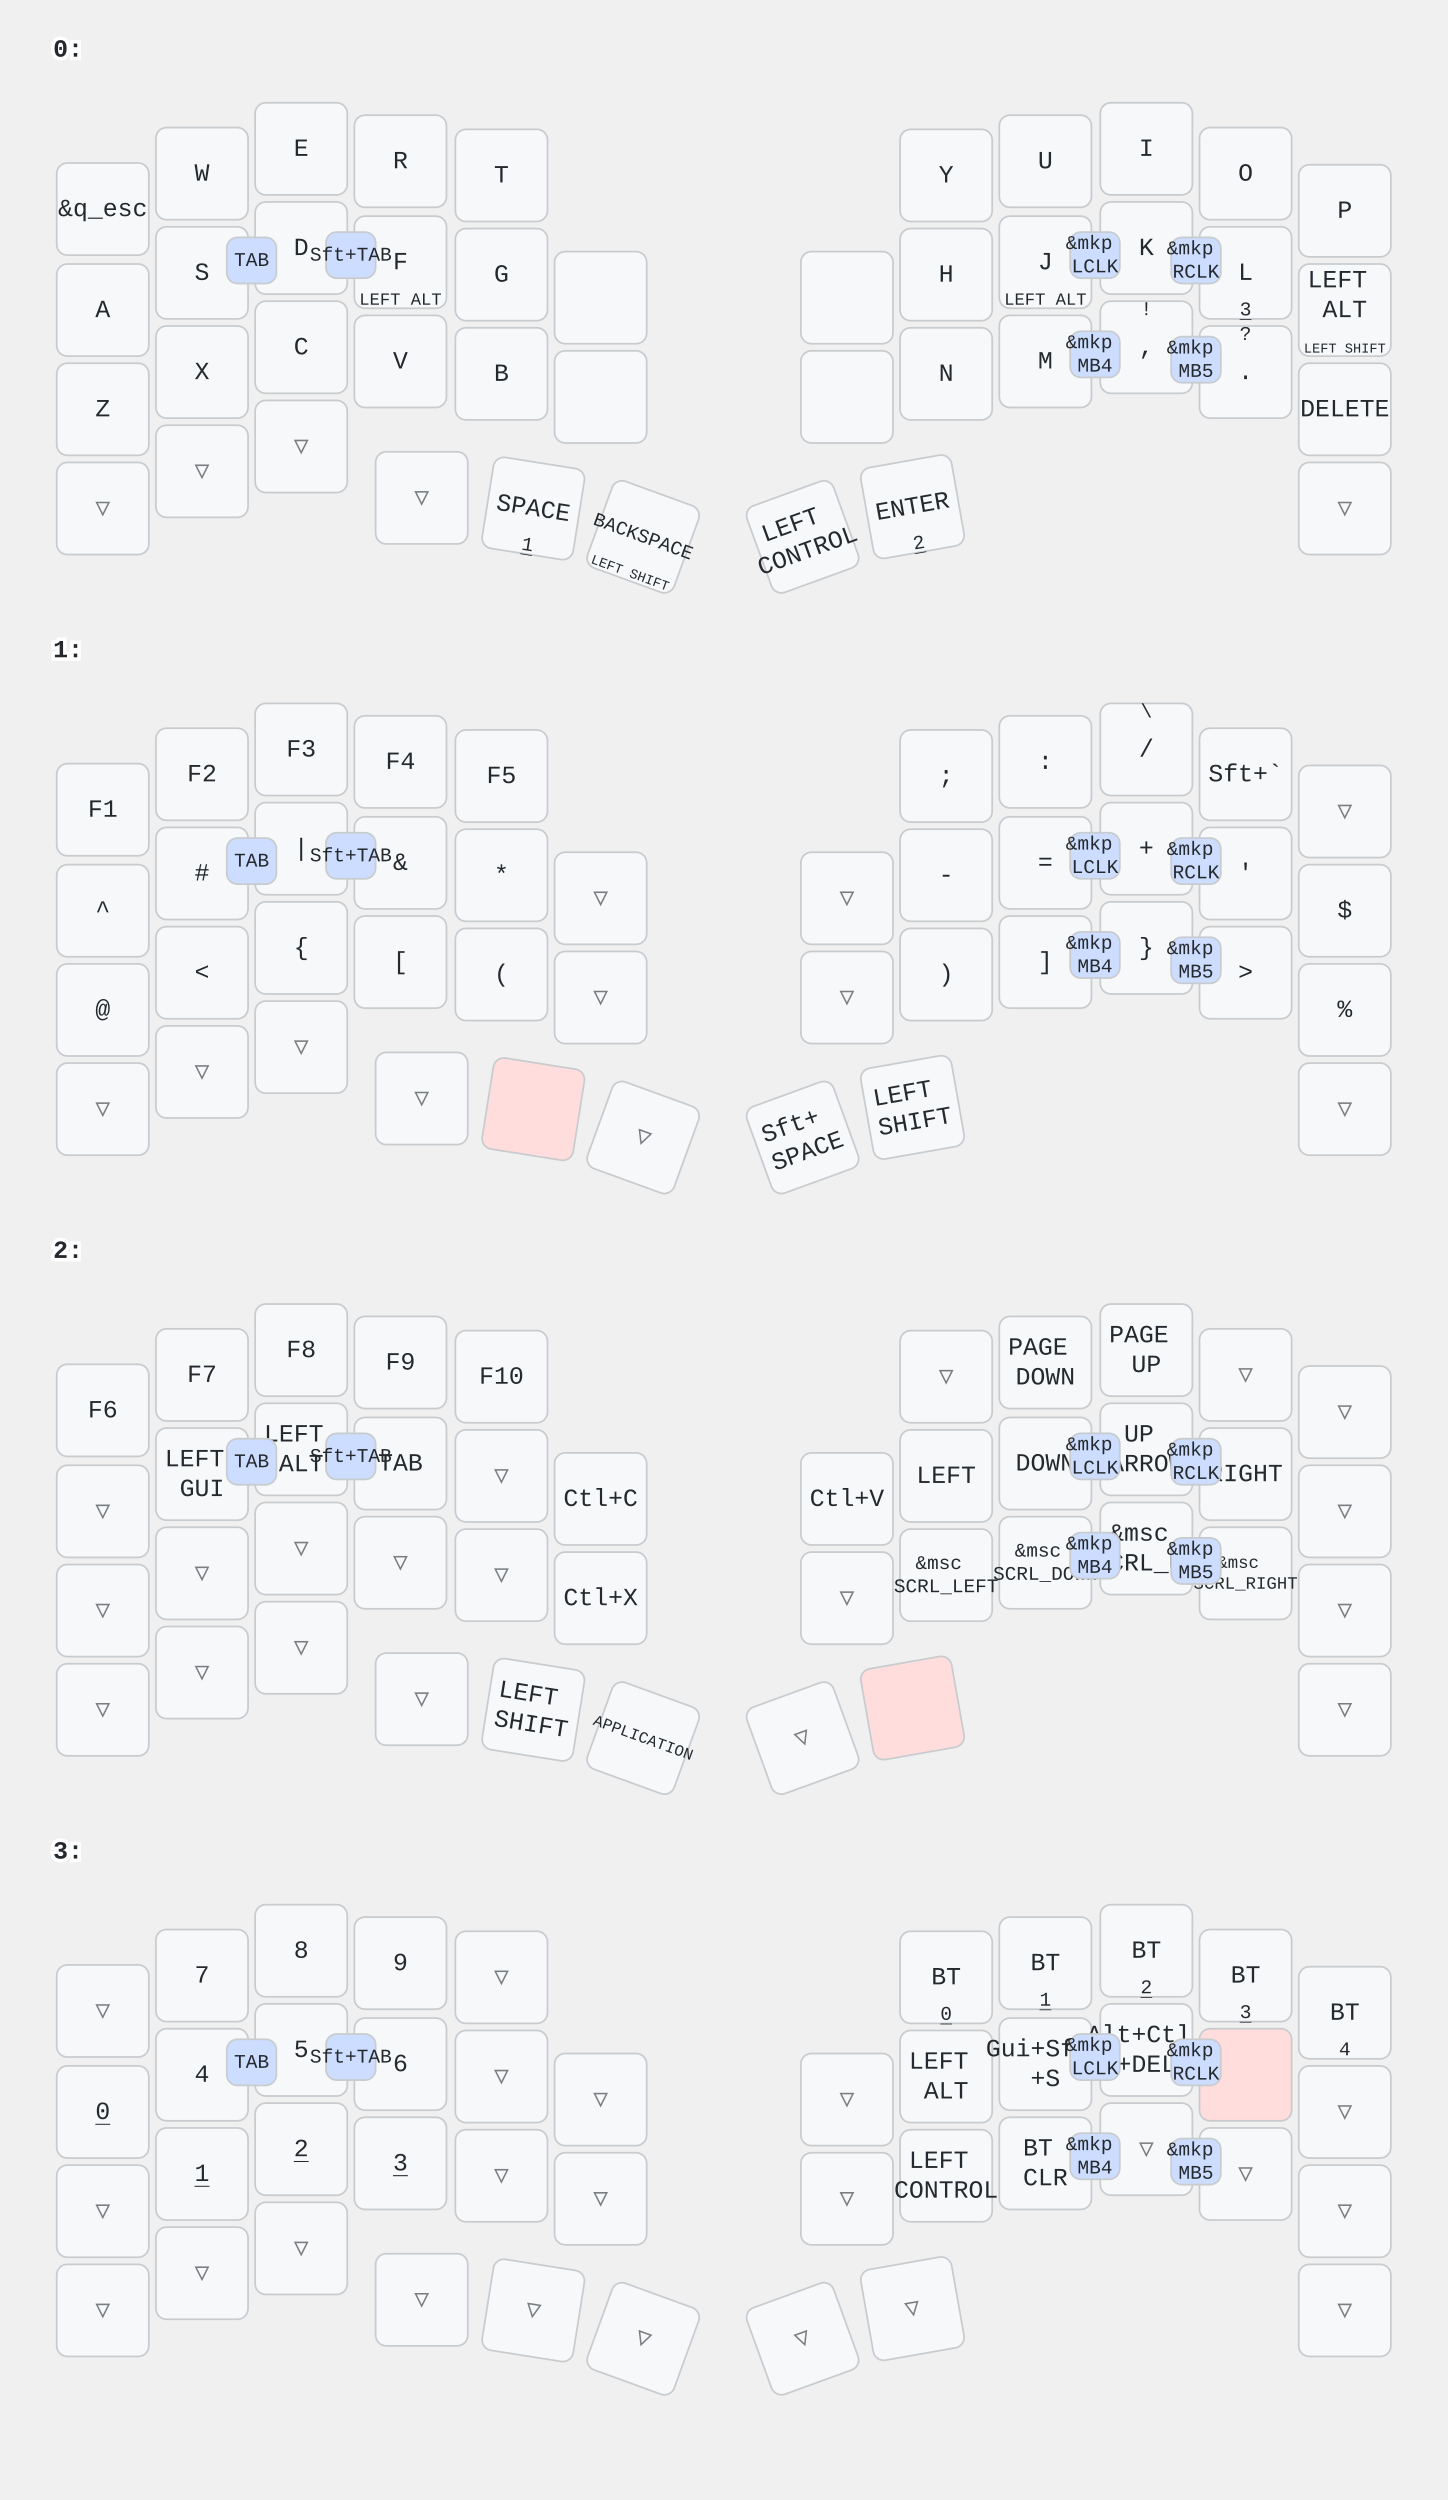
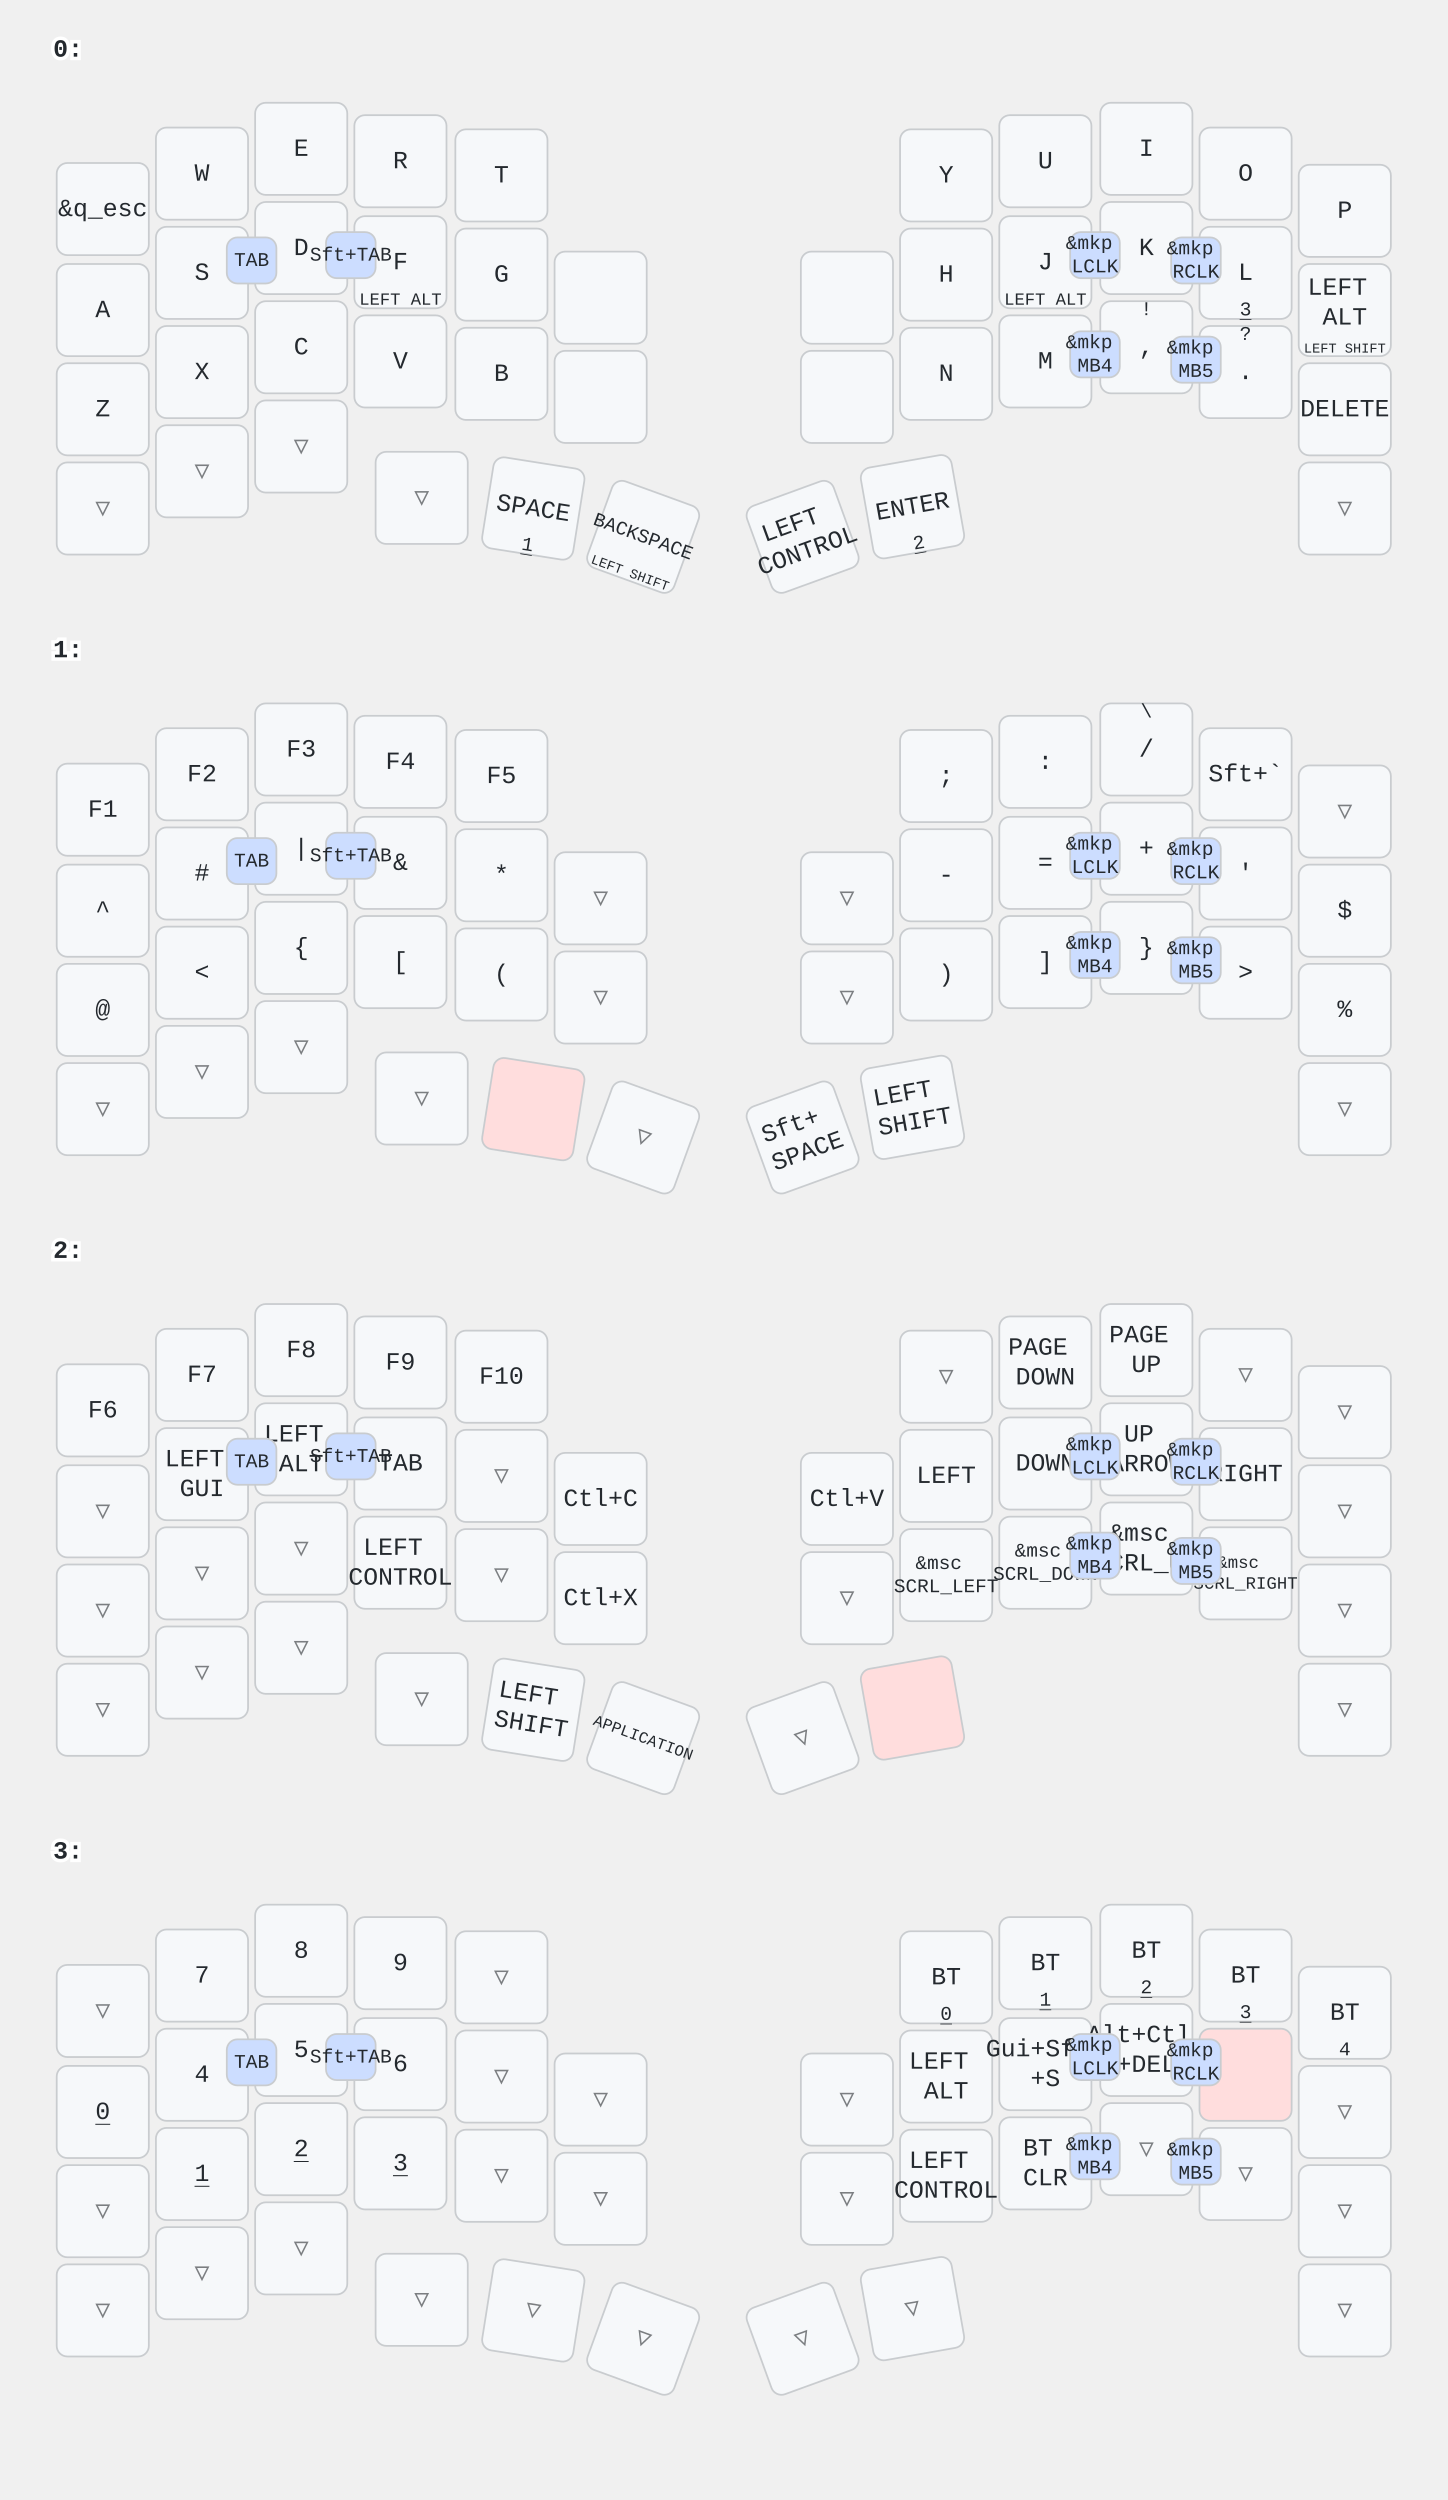
<svg xmlns="http://www.w3.org/2000/svg" width="817" height="1411" viewBox="0 0 817 1411" class="keymap">
  <style>/* inherit to force styles through use tags */
svg path {
    fill: inherit;
}

/* font and background color specifications */
svg.keymap {
    font-family: SFMono-Regular,Consolas,Liberation Mono,Menlo,monospace;
    font-size: 14px;
    font-kerning: normal;
    text-rendering: optimizeLegibility;
    fill: #24292e;
}

/* default key styling */
rect.key {
    fill: #f6f8fa;
}

rect.key, rect.combo {
    stroke: #c9cccf;
    stroke-width: 1;
}

/* default key side styling, only used is draw_key_sides is set */
rect.side {
    filter: brightness(90%);
}

/* color accent for combo boxes */
rect.combo, rect.combo-separate {
    fill: #cdf;
}

/* color accent for held keys */
rect.held, rect.combo.held {
    fill: #fdd;
}

/* color accent for ghost (optional) keys */
rect.ghost, rect.combo.ghost {
    stroke-dasharray: 4, 4;
    stroke-width: 2;
}

text {
    text-anchor: middle;
    dominant-baseline: middle;
}

/* styling for layer labels */
text.label {
    font-weight: bold;
    text-anchor: start;
    stroke: white;
    stroke-width: 4;
    paint-order: stroke;
}

/* styling for optional footer */
text.footer {
    text-anchor: end;
    dominant-baseline: auto;
    stroke: white;
    stroke-width: 4;
    paint-order: stroke;
}

/* styling for combo tap, and key non-tap label text */
- text.combo, text.hold, text.shifted, text.left, text.right {
+ text.combo, text.hold, text.shifted, text.left, text.right, text.tl, text.tr, text.bl, text.br {
    font-size: 11px;
}

- text.hold {
+ text.hold, text.bl, text.br {
    text-anchor: middle;
    dominant-baseline: auto;
}

- text.shifted {
+ text.shifted, text.tl, text.tr {
    text-anchor: middle;
    dominant-baseline: hanging;
}

- text.left {
+ text.left, text.tl, text.bl {
    text-anchor: start;
}

- text.right {
+ text.right, text.tr, text.br {
    text-anchor: end;
}

text.layer-activator {
    text-decoration: underline;
}

/* styling for hold/shifted label text in combo box */
text.combo.hold, text.combo.shifted, text.combo.left, text.combo.right {
    font-size: 8px;
}

/* lighter symbol for transparent keys */
text.trans {
    fill: #7b7e81;
}

/* styling for combo dendrons */
path.combo {
    stroke-width: 1;
    stroke: gray;
    fill: none;
}

/* Start Tabler Icons Cleanup */
/* cannot use height/width with glyphs */
.icon-tabler &gt; path {
    fill: inherit;
    stroke: inherit;
    stroke-width: 2;
}
/* hide tabler's default box */
.icon-tabler &gt; path[stroke="none"][fill="none"] {
    visibility: hidden;
}
/* End Tabler Icons Cleanup */
</style>
  <g transform="translate(30, 0)" class="layer-0">
    <text x="0" y="28" class="label" id="x_x">0:</text>
    <g transform="translate(0, 56)">
      <g transform="translate(28, 62)" class="key keypos-0">
        <rect rx="6" ry="6" x="-26" y="-26" width="52" height="52" class="key" />
        <text x="0" y="0" class="key tap">&amp;q_esc</text>
      </g>
      <g transform="translate(84, 42)" class="key keypos-1">
        <rect rx="6" ry="6" x="-26" y="-26" width="52" height="52" class="key" />
        <text x="0" y="0" class="key tap">W</text>
      </g>
      <g transform="translate(140, 28)" class="key keypos-2">
        <rect rx="6" ry="6" x="-26" y="-26" width="52" height="52" class="key" />
        <text x="0" y="0" class="key tap">E</text>
      </g>
      <g transform="translate(196, 35)" class="key keypos-3">
        <rect rx="6" ry="6" x="-26" y="-26" width="52" height="52" class="key" />
        <text x="0" y="0" class="key tap">R</text>
      </g>
      <g transform="translate(253, 43)" class="key keypos-4">
        <rect rx="6" ry="6" x="-26" y="-26" width="52" height="52" class="key" />
        <text x="0" y="0" class="key tap">T</text>
      </g>
      <g transform="translate(504, 43)" class="key keypos-5">
        <rect rx="6" ry="6" x="-26" y="-26" width="52" height="52" class="key" />
        <text x="0" y="0" class="key tap">Y</text>
      </g>
      <g transform="translate(560, 35)" class="key keypos-6">
        <rect rx="6" ry="6" x="-26" y="-26" width="52" height="52" class="key" />
        <text x="0" y="0" class="key tap">U</text>
      </g>
      <g transform="translate(617, 28)" class="key keypos-7">
        <rect rx="6" ry="6" x="-26" y="-26" width="52" height="52" class="key" />
        <text x="0" y="0" class="key tap">I</text>
      </g>
      <g transform="translate(673, 42)" class="key keypos-8">
        <rect rx="6" ry="6" x="-26" y="-26" width="52" height="52" class="key" />
        <text x="0" y="0" class="key tap">O</text>
      </g>
      <g transform="translate(729, 63)" class="key keypos-9">
        <rect rx="6" ry="6" x="-26" y="-26" width="52" height="52" class="key" />
        <text x="0" y="0" class="key tap">P</text>
      </g>
      <g transform="translate(28, 119)" class="key keypos-10">
        <rect rx="6" ry="6" x="-26" y="-26" width="52" height="52" class="key" />
        <text x="0" y="0" class="key tap">A</text>
      </g>
      <g transform="translate(84, 98)" class="key keypos-11">
        <rect rx="6" ry="6" x="-26" y="-26" width="52" height="52" class="key" />
        <text x="0" y="0" class="key tap">S</text>
      </g>
      <g transform="translate(140, 84)" class="key keypos-12">
        <rect rx="6" ry="6" x="-26" y="-26" width="52" height="52" class="key" />
        <text x="0" y="0" class="key tap">D</text>
      </g>
      <g transform="translate(196, 92)" class="key keypos-13">
        <rect rx="6" ry="6" x="-26" y="-26" width="52" height="52" class="key" />
        <text x="0" y="0" class="key tap">F</text>
        <text x="0" y="24" class="key hold">
          <tspan style="font-size: 88%">LEFT ALT</tspan>
        </text>
      </g>
      <g transform="translate(253, 99)" class="key keypos-14">
        <rect rx="6" ry="6" x="-26" y="-26" width="52" height="52" class="key" />
        <text x="0" y="0" class="key tap">G</text>
      </g>
      <g transform="translate(309, 112)" class="key keypos-15">
        <rect rx="6" ry="6" x="-26" y="-26" width="52" height="52" class="key" />
      </g>
      <g transform="translate(448, 112)" class="key keypos-16">
        <rect rx="6" ry="6" x="-26" y="-26" width="52" height="52" class="key" />
      </g>
      <g transform="translate(504, 99)" class="key keypos-17">
        <rect rx="6" ry="6" x="-26" y="-26" width="52" height="52" class="key" />
        <text x="0" y="0" class="key tap">H</text>
      </g>
      <g transform="translate(560, 92)" class="key keypos-18">
        <rect rx="6" ry="6" x="-26" y="-26" width="52" height="52" class="key" />
        <text x="0" y="0" class="key tap">J</text>
        <text x="0" y="24" class="key hold">
          <tspan style="font-size: 88%">LEFT ALT</tspan>
        </text>
      </g>
      <g transform="translate(617, 84)" class="key keypos-19">
        <rect rx="6" ry="6" x="-26" y="-26" width="52" height="52" class="key" />
        <text x="0" y="0" class="key tap">K</text>
      </g>
      <g transform="translate(673, 98)" class="key keypos-20">
        <rect rx="6" ry="6" x="-26" y="-26" width="52" height="52" class="key" />
        <text x="0" y="0" class="key tap">L</text>
        <a href="#x_x">
          <text x="0" y="24" class="key hold layer-activator">3</text>
        </a>
      </g>
      <g transform="translate(729, 119)" class="key keypos-21">
        <rect rx="6" ry="6" x="-26" y="-26" width="52" height="52" class="key" />
        <text x="0" y="0" class="key tap">
-           <tspan x="0" dy="-1.2em">LEFT</tspan>
+           <tspan x="0" dy="-0.9em">LEFT</tspan>
          <tspan x="0" dy="1.2em">ALT</tspan>
        </text>
        <text x="0" y="24" class="key hold">
          <tspan style="font-size: 70%">LEFT SHIFT</tspan>
        </text>
      </g>
      <g transform="translate(28, 175)" class="key keypos-22">
        <rect rx="6" ry="6" x="-26" y="-26" width="52" height="52" class="key" />
        <text x="0" y="0" class="key tap">Z</text>
      </g>
      <g transform="translate(84, 154)" class="key keypos-23">
        <rect rx="6" ry="6" x="-26" y="-26" width="52" height="52" class="key" />
        <text x="0" y="0" class="key tap">X</text>
      </g>
      <g transform="translate(140, 140)" class="key keypos-24">
        <rect rx="6" ry="6" x="-26" y="-26" width="52" height="52" class="key" />
        <text x="0" y="0" class="key tap">C</text>
      </g>
      <g transform="translate(196, 148)" class="key keypos-25">
        <rect rx="6" ry="6" x="-26" y="-26" width="52" height="52" class="key" />
        <text x="0" y="0" class="key tap">V</text>
      </g>
      <g transform="translate(253, 155)" class="key keypos-26">
        <rect rx="6" ry="6" x="-26" y="-26" width="52" height="52" class="key" />
        <text x="0" y="0" class="key tap">B</text>
      </g>
      <g transform="translate(309, 168)" class="key keypos-27">
        <rect rx="6" ry="6" x="-26" y="-26" width="52" height="52" class="key" />
      </g>
      <g transform="translate(448, 168)" class="key keypos-28">
        <rect rx="6" ry="6" x="-26" y="-26" width="52" height="52" class="key" />
      </g>
      <g transform="translate(504, 155)" class="key keypos-29">
        <rect rx="6" ry="6" x="-26" y="-26" width="52" height="52" class="key" />
        <text x="0" y="0" class="key tap">N</text>
      </g>
      <g transform="translate(560, 148)" class="key keypos-30">
        <rect rx="6" ry="6" x="-26" y="-26" width="52" height="52" class="key" />
        <text x="0" y="0" class="key tap">M</text>
      </g>
      <g transform="translate(617, 140)" class="key keypos-31">
        <rect rx="6" ry="6" x="-26" y="-26" width="52" height="52" class="key" />
        <text x="0" y="0" class="key tap">,</text>
        <text x="0" y="-24" class="key shifted">!</text>
      </g>
      <g transform="translate(673, 154)" class="key keypos-32">
        <rect rx="6" ry="6" x="-26" y="-26" width="52" height="52" class="key" />
        <text x="0" y="0" class="key tap">.</text>
        <text x="0" y="-24" class="key shifted">?</text>
      </g>
      <g transform="translate(729, 175)" class="key keypos-33">
        <rect rx="6" ry="6" x="-26" y="-26" width="52" height="52" class="key" />
        <text x="0" y="0" class="key tap">DELETE</text>
      </g>
      <g transform="translate(28, 231)" class="key trans keypos-34">
        <rect rx="6" ry="6" x="-26" y="-26" width="52" height="52" class="key trans" />
        <text x="0" y="0" class="key trans tap">▽</text>
      </g>
      <g transform="translate(84, 210)" class="key trans keypos-35">
        <rect rx="6" ry="6" x="-26" y="-26" width="52" height="52" class="key trans" />
        <text x="0" y="0" class="key trans tap">▽</text>
      </g>
      <g transform="translate(140, 196)" class="key trans keypos-36">
        <rect rx="6" ry="6" x="-26" y="-26" width="52" height="52" class="key trans" />
        <text x="0" y="0" class="key trans tap">▽</text>
      </g>
      <g transform="translate(208, 225)" class="key trans keypos-37">
        <rect rx="6" ry="6" x="-26" y="-26" width="52" height="52" class="key trans" />
        <text x="0" y="0" class="key trans tap">▽</text>
      </g>
      <g transform="translate(271, 231) rotate(9.0)" class="key keypos-38">
        <rect rx="6" ry="6" x="-26" y="-26" width="52" height="52" class="key" />
        <text x="0" y="0" class="key tap">SPACE</text>
        <a href="#x_x">
          <text x="0" y="24" class="key hold layer-activator">1</text>
        </a>
      </g>
      <g transform="translate(333, 247) rotate(20.0)" class="key keypos-39">
        <rect rx="6" ry="6" x="-26" y="-26" width="52" height="52" class="key" />
        <text x="0" y="0" class="key tap">
          <tspan style="font-size: 78%">BACKSPACE</tspan>
        </text>
        <text x="0" y="24" class="key hold">
          <tspan style="font-size: 70%">LEFT SHIFT</tspan>
        </text>
      </g>
      <g transform="translate(423, 247) rotate(-20.0)" class="key keypos-40">
        <rect rx="6" ry="6" x="-26" y="-26" width="52" height="52" class="key" />
        <text x="0" y="0" class="key tap">
          <tspan x="0" dy="-0.6em">LEFT</tspan>
          <tspan x="0" dy="1.2em">CONTROL</tspan>
        </text>
      </g>
      <g transform="translate(485, 230) rotate(-10.0)" class="key keypos-41">
        <rect rx="6" ry="6" x="-26" y="-26" width="52" height="52" class="key" />
        <text x="0" y="0" class="key tap">ENTER</text>
        <a href="#x_x">
          <text x="0" y="24" class="key hold layer-activator">2</text>
        </a>
      </g>
      <g transform="translate(729, 231)" class="key trans keypos-42">
        <rect rx="6" ry="6" x="-26" y="-26" width="52" height="52" class="key trans" />
        <text x="0" y="0" class="key trans tap">▽</text>
      </g>
      <g class="combo combopos-0">
        <rect rx="6" ry="6" x="98" y="78" width="28" height="26" class="combo" />
        <text x="112" y="91" class="combo tap">TAB</text>
      </g>
      <g class="combo combopos-1">
        <rect rx="6" ry="6" x="154" y="75" width="28" height="26" class="combo" />
        <text x="168" y="88" class="combo tap">Sft+TAB</text>
      </g>
      <g class="combo combopos-2">
        <rect rx="6" ry="6" x="574" y="75" width="28" height="26" class="combo" />
        <text x="588" y="88" class="combo tap">
          <tspan x="588" dy="-0.6em">&amp;mkp</tspan>
          <tspan x="588" dy="1.2em">LCLK</tspan>
        </text>
      </g>
      <g class="combo combopos-3">
        <rect rx="6" ry="6" x="631" y="78" width="28" height="26" class="combo" />
        <text x="645" y="91" class="combo tap">
          <tspan x="645" dy="-0.6em">&amp;mkp</tspan>
          <tspan x="645" dy="1.2em">RCLK</tspan>
        </text>
      </g>
      <g class="combo combopos-4">
        <rect rx="6" ry="6" x="574" y="131" width="28" height="26" class="combo" />
        <text x="588" y="144" class="combo tap">
          <tspan x="588" dy="-0.6em">&amp;mkp</tspan>
          <tspan x="588" dy="1.2em">MB4</tspan>
        </text>
      </g>
      <g class="combo combopos-5">
        <rect rx="6" ry="6" x="631" y="134" width="28" height="26" class="combo" />
        <text x="645" y="147" class="combo tap">
          <tspan x="645" dy="-0.6em">&amp;mkp</tspan>
          <tspan x="645" dy="1.2em">MB5</tspan>
        </text>
      </g>
    </g>
  </g>
  <g transform="translate(30, 339)" class="layer-1">
    <text x="0" y="28" class="label" id="x_x">1:</text>
    <g transform="translate(0, 56)">
      <g transform="translate(28, 62)" class="key keypos-0">
        <rect rx="6" ry="6" x="-26" y="-26" width="52" height="52" class="key" />
        <text x="0" y="0" class="key tap">F1</text>
      </g>
      <g transform="translate(84, 42)" class="key keypos-1">
        <rect rx="6" ry="6" x="-26" y="-26" width="52" height="52" class="key" />
        <text x="0" y="0" class="key tap">F2</text>
      </g>
      <g transform="translate(140, 28)" class="key keypos-2">
        <rect rx="6" ry="6" x="-26" y="-26" width="52" height="52" class="key" />
        <text x="0" y="0" class="key tap">F3</text>
      </g>
      <g transform="translate(196, 35)" class="key keypos-3">
        <rect rx="6" ry="6" x="-26" y="-26" width="52" height="52" class="key" />
        <text x="0" y="0" class="key tap">F4</text>
      </g>
      <g transform="translate(253, 43)" class="key keypos-4">
        <rect rx="6" ry="6" x="-26" y="-26" width="52" height="52" class="key" />
        <text x="0" y="0" class="key tap">F5</text>
      </g>
      <g transform="translate(504, 43)" class="key keypos-5">
        <rect rx="6" ry="6" x="-26" y="-26" width="52" height="52" class="key" />
        <text x="0" y="0" class="key tap">;</text>
      </g>
      <g transform="translate(560, 35)" class="key keypos-6">
        <rect rx="6" ry="6" x="-26" y="-26" width="52" height="52" class="key" />
        <text x="0" y="0" class="key tap">:</text>
      </g>
      <g transform="translate(617, 28)" class="key keypos-7">
        <rect rx="6" ry="6" x="-26" y="-26" width="52" height="52" class="key" />
        <text x="0" y="0" class="key tap">/</text>
        <text x="0" y="-24" class="key shifted">\</text>
      </g>
      <g transform="translate(673, 42)" class="key keypos-8">
        <rect rx="6" ry="6" x="-26" y="-26" width="52" height="52" class="key" />
        <text x="0" y="0" class="key tap">Sft+`</text>
      </g>
      <g transform="translate(729, 63)" class="key trans keypos-9">
        <rect rx="6" ry="6" x="-26" y="-26" width="52" height="52" class="key trans" />
        <text x="0" y="0" class="key trans tap">▽</text>
      </g>
      <g transform="translate(28, 119)" class="key keypos-10">
        <rect rx="6" ry="6" x="-26" y="-26" width="52" height="52" class="key" />
        <text x="0" y="0" class="key tap">^</text>
      </g>
      <g transform="translate(84, 98)" class="key keypos-11">
        <rect rx="6" ry="6" x="-26" y="-26" width="52" height="52" class="key" />
        <text x="0" y="0" class="key tap">#</text>
      </g>
      <g transform="translate(140, 84)" class="key keypos-12">
        <rect rx="6" ry="6" x="-26" y="-26" width="52" height="52" class="key" />
        <text x="0" y="0" class="key tap">|</text>
      </g>
      <g transform="translate(196, 92)" class="key keypos-13">
        <rect rx="6" ry="6" x="-26" y="-26" width="52" height="52" class="key" />
        <text x="0" y="0" class="key tap">&amp;</text>
      </g>
      <g transform="translate(253, 99)" class="key keypos-14">
        <rect rx="6" ry="6" x="-26" y="-26" width="52" height="52" class="key" />
        <text x="0" y="0" class="key tap">*</text>
      </g>
      <g transform="translate(309, 112)" class="key trans keypos-15">
        <rect rx="6" ry="6" x="-26" y="-26" width="52" height="52" class="key trans" />
        <text x="0" y="0" class="key trans tap">▽</text>
      </g>
      <g transform="translate(448, 112)" class="key trans keypos-16">
        <rect rx="6" ry="6" x="-26" y="-26" width="52" height="52" class="key trans" />
        <text x="0" y="0" class="key trans tap">▽</text>
      </g>
      <g transform="translate(504, 99)" class="key keypos-17">
        <rect rx="6" ry="6" x="-26" y="-26" width="52" height="52" class="key" />
        <text x="0" y="0" class="key tap">-</text>
      </g>
      <g transform="translate(560, 92)" class="key keypos-18">
        <rect rx="6" ry="6" x="-26" y="-26" width="52" height="52" class="key" />
        <text x="0" y="0" class="key tap">=</text>
      </g>
      <g transform="translate(617, 84)" class="key keypos-19">
        <rect rx="6" ry="6" x="-26" y="-26" width="52" height="52" class="key" />
        <text x="0" y="0" class="key tap">+</text>
      </g>
      <g transform="translate(673, 98)" class="key keypos-20">
        <rect rx="6" ry="6" x="-26" y="-26" width="52" height="52" class="key" />
        <text x="0" y="0" class="key tap">'</text>
      </g>
      <g transform="translate(729, 119)" class="key keypos-21">
        <rect rx="6" ry="6" x="-26" y="-26" width="52" height="52" class="key" />
        <text x="0" y="0" class="key tap">$</text>
      </g>
      <g transform="translate(28, 175)" class="key keypos-22">
        <rect rx="6" ry="6" x="-26" y="-26" width="52" height="52" class="key" />
        <text x="0" y="0" class="key tap">@</text>
      </g>
      <g transform="translate(84, 154)" class="key keypos-23">
        <rect rx="6" ry="6" x="-26" y="-26" width="52" height="52" class="key" />
        <text x="0" y="0" class="key tap">&lt;</text>
      </g>
      <g transform="translate(140, 140)" class="key keypos-24">
        <rect rx="6" ry="6" x="-26" y="-26" width="52" height="52" class="key" />
        <text x="0" y="0" class="key tap">{</text>
      </g>
      <g transform="translate(196, 148)" class="key keypos-25">
        <rect rx="6" ry="6" x="-26" y="-26" width="52" height="52" class="key" />
        <text x="0" y="0" class="key tap">[</text>
      </g>
      <g transform="translate(253, 155)" class="key keypos-26">
        <rect rx="6" ry="6" x="-26" y="-26" width="52" height="52" class="key" />
        <text x="0" y="0" class="key tap">(</text>
      </g>
      <g transform="translate(309, 168)" class="key trans keypos-27">
        <rect rx="6" ry="6" x="-26" y="-26" width="52" height="52" class="key trans" />
        <text x="0" y="0" class="key trans tap">▽</text>
      </g>
      <g transform="translate(448, 168)" class="key trans keypos-28">
        <rect rx="6" ry="6" x="-26" y="-26" width="52" height="52" class="key trans" />
        <text x="0" y="0" class="key trans tap">▽</text>
      </g>
      <g transform="translate(504, 155)" class="key keypos-29">
        <rect rx="6" ry="6" x="-26" y="-26" width="52" height="52" class="key" />
        <text x="0" y="0" class="key tap">)</text>
      </g>
      <g transform="translate(560, 148)" class="key keypos-30">
        <rect rx="6" ry="6" x="-26" y="-26" width="52" height="52" class="key" />
        <text x="0" y="0" class="key tap">]</text>
      </g>
      <g transform="translate(617, 140)" class="key keypos-31">
        <rect rx="6" ry="6" x="-26" y="-26" width="52" height="52" class="key" />
        <text x="0" y="0" class="key tap">}</text>
      </g>
      <g transform="translate(673, 154)" class="key keypos-32">
        <rect rx="6" ry="6" x="-26" y="-26" width="52" height="52" class="key" />
        <text x="0" y="0" class="key tap">&gt;</text>
      </g>
      <g transform="translate(729, 175)" class="key keypos-33">
        <rect rx="6" ry="6" x="-26" y="-26" width="52" height="52" class="key" />
        <text x="0" y="0" class="key tap">%</text>
      </g>
      <g transform="translate(28, 231)" class="key trans keypos-34">
        <rect rx="6" ry="6" x="-26" y="-26" width="52" height="52" class="key trans" />
        <text x="0" y="0" class="key trans tap">▽</text>
      </g>
      <g transform="translate(84, 210)" class="key trans keypos-35">
        <rect rx="6" ry="6" x="-26" y="-26" width="52" height="52" class="key trans" />
        <text x="0" y="0" class="key trans tap">▽</text>
      </g>
      <g transform="translate(140, 196)" class="key trans keypos-36">
        <rect rx="6" ry="6" x="-26" y="-26" width="52" height="52" class="key trans" />
        <text x="0" y="0" class="key trans tap">▽</text>
      </g>
      <g transform="translate(208, 225)" class="key trans keypos-37">
        <rect rx="6" ry="6" x="-26" y="-26" width="52" height="52" class="key trans" />
        <text x="0" y="0" class="key trans tap">▽</text>
      </g>
      <g transform="translate(271, 231) rotate(9.0)" class="key held keypos-38">
        <rect rx="6" ry="6" x="-26" y="-26" width="52" height="52" class="key held" />
      </g>
      <g transform="translate(333, 247) rotate(20.0)" class="key trans keypos-39">
        <rect rx="6" ry="6" x="-26" y="-26" width="52" height="52" class="key trans" />
        <text x="0" y="0" class="key trans tap">▽</text>
      </g>
      <g transform="translate(423, 247) rotate(-20.0)" class="key keypos-40">
        <rect rx="6" ry="6" x="-26" y="-26" width="52" height="52" class="key" />
        <text x="0" y="0" class="key tap">
          <tspan x="0" dy="-0.6em">Sft+</tspan>
          <tspan x="0" dy="1.2em">SPACE</tspan>
        </text>
      </g>
      <g transform="translate(485, 230) rotate(-10.0)" class="key keypos-41">
        <rect rx="6" ry="6" x="-26" y="-26" width="52" height="52" class="key" />
        <text x="0" y="0" class="key tap">
          <tspan x="0" dy="-0.6em">LEFT</tspan>
          <tspan x="0" dy="1.2em">SHIFT</tspan>
        </text>
      </g>
      <g transform="translate(729, 231)" class="key trans keypos-42">
        <rect rx="6" ry="6" x="-26" y="-26" width="52" height="52" class="key trans" />
        <text x="0" y="0" class="key trans tap">▽</text>
      </g>
      <g class="combo combopos-0">
        <rect rx="6" ry="6" x="98" y="78" width="28" height="26" class="combo" />
        <text x="112" y="91" class="combo tap">TAB</text>
      </g>
      <g class="combo combopos-1">
        <rect rx="6" ry="6" x="154" y="75" width="28" height="26" class="combo" />
        <text x="168" y="88" class="combo tap">Sft+TAB</text>
      </g>
      <g class="combo combopos-2">
        <rect rx="6" ry="6" x="574" y="75" width="28" height="26" class="combo" />
        <text x="588" y="88" class="combo tap">
          <tspan x="588" dy="-0.6em">&amp;mkp</tspan>
          <tspan x="588" dy="1.2em">LCLK</tspan>
        </text>
      </g>
      <g class="combo combopos-3">
        <rect rx="6" ry="6" x="631" y="78" width="28" height="26" class="combo" />
        <text x="645" y="91" class="combo tap">
          <tspan x="645" dy="-0.6em">&amp;mkp</tspan>
          <tspan x="645" dy="1.2em">RCLK</tspan>
        </text>
      </g>
      <g class="combo combopos-4">
        <rect rx="6" ry="6" x="574" y="131" width="28" height="26" class="combo" />
        <text x="588" y="144" class="combo tap">
          <tspan x="588" dy="-0.6em">&amp;mkp</tspan>
          <tspan x="588" dy="1.2em">MB4</tspan>
        </text>
      </g>
      <g class="combo combopos-5">
        <rect rx="6" ry="6" x="631" y="134" width="28" height="26" class="combo" />
        <text x="645" y="147" class="combo tap">
          <tspan x="645" dy="-0.6em">&amp;mkp</tspan>
          <tspan x="645" dy="1.2em">MB5</tspan>
        </text>
      </g>
    </g>
  </g>
  <g transform="translate(30, 678)" class="layer-2">
    <text x="0" y="28" class="label" id="x_x">2:</text>
    <g transform="translate(0, 56)">
      <g transform="translate(28, 62)" class="key keypos-0">
        <rect rx="6" ry="6" x="-26" y="-26" width="52" height="52" class="key" />
        <text x="0" y="0" class="key tap">F6</text>
      </g>
      <g transform="translate(84, 42)" class="key keypos-1">
        <rect rx="6" ry="6" x="-26" y="-26" width="52" height="52" class="key" />
        <text x="0" y="0" class="key tap">F7</text>
      </g>
      <g transform="translate(140, 28)" class="key keypos-2">
        <rect rx="6" ry="6" x="-26" y="-26" width="52" height="52" class="key" />
        <text x="0" y="0" class="key tap">F8</text>
      </g>
      <g transform="translate(196, 35)" class="key keypos-3">
        <rect rx="6" ry="6" x="-26" y="-26" width="52" height="52" class="key" />
        <text x="0" y="0" class="key tap">F9</text>
      </g>
      <g transform="translate(253, 43)" class="key keypos-4">
        <rect rx="6" ry="6" x="-26" y="-26" width="52" height="52" class="key" />
        <text x="0" y="0" class="key tap">F10</text>
      </g>
      <g transform="translate(504, 43)" class="key trans keypos-5">
        <rect rx="6" ry="6" x="-26" y="-26" width="52" height="52" class="key trans" />
        <text x="0" y="0" class="key trans tap">▽</text>
      </g>
      <g transform="translate(560, 35)" class="key keypos-6">
        <rect rx="6" ry="6" x="-26" y="-26" width="52" height="52" class="key" />
        <text x="0" y="0" class="key tap">
          <tspan x="0" dy="-0.6em">PAGE</tspan>
          <tspan x="0" dy="1.2em">DOWN</tspan>
        </text>
      </g>
      <g transform="translate(617, 28)" class="key keypos-7">
        <rect rx="6" ry="6" x="-26" y="-26" width="52" height="52" class="key" />
        <text x="0" y="0" class="key tap">
          <tspan x="0" dy="-0.6em">PAGE</tspan>
          <tspan x="0" dy="1.2em">UP</tspan>
        </text>
      </g>
      <g transform="translate(673, 42)" class="key trans keypos-8">
        <rect rx="6" ry="6" x="-26" y="-26" width="52" height="52" class="key trans" />
        <text x="0" y="0" class="key trans tap">▽</text>
      </g>
      <g transform="translate(729, 63)" class="key trans keypos-9">
        <rect rx="6" ry="6" x="-26" y="-26" width="52" height="52" class="key trans" />
        <text x="0" y="0" class="key trans tap">▽</text>
      </g>
      <g transform="translate(28, 119)" class="key trans keypos-10">
        <rect rx="6" ry="6" x="-26" y="-26" width="52" height="52" class="key trans" />
        <text x="0" y="0" class="key trans tap">▽</text>
      </g>
      <g transform="translate(84, 98)" class="key keypos-11">
        <rect rx="6" ry="6" x="-26" y="-26" width="52" height="52" class="key" />
        <text x="0" y="0" class="key tap">
          <tspan x="0" dy="-0.6em">LEFT</tspan>
          <tspan x="0" dy="1.2em">GUI</tspan>
        </text>
      </g>
      <g transform="translate(140, 84)" class="key keypos-12">
        <rect rx="6" ry="6" x="-26" y="-26" width="52" height="52" class="key" />
        <text x="0" y="0" class="key tap">
          <tspan x="0" dy="-0.6em">LEFT</tspan>
          <tspan x="0" dy="1.2em">ALT</tspan>
        </text>
      </g>
      <g transform="translate(196, 92)" class="key keypos-13">
        <rect rx="6" ry="6" x="-26" y="-26" width="52" height="52" class="key" />
        <text x="0" y="0" class="key tap">TAB</text>
      </g>
      <g transform="translate(253, 99)" class="key trans keypos-14">
        <rect rx="6" ry="6" x="-26" y="-26" width="52" height="52" class="key trans" />
        <text x="0" y="0" class="key trans tap">▽</text>
      </g>
      <g transform="translate(309, 112)" class="key keypos-15">
        <rect rx="6" ry="6" x="-26" y="-26" width="52" height="52" class="key" />
        <text x="0" y="0" class="key tap">Ctl+C</text>
      </g>
      <g transform="translate(448, 112)" class="key keypos-16">
        <rect rx="6" ry="6" x="-26" y="-26" width="52" height="52" class="key" />
        <text x="0" y="0" class="key tap">Ctl+V</text>
      </g>
      <g transform="translate(504, 99)" class="key keypos-17">
        <rect rx="6" ry="6" x="-26" y="-26" width="52" height="52" class="key" />
        <text x="0" y="0" class="key tap">LEFT</text>
      </g>
      <g transform="translate(560, 92)" class="key keypos-18">
        <rect rx="6" ry="6" x="-26" y="-26" width="52" height="52" class="key" />
        <text x="0" y="0" class="key tap">DOWN</text>
      </g>
      <g transform="translate(617, 84)" class="key keypos-19">
        <rect rx="6" ry="6" x="-26" y="-26" width="52" height="52" class="key" />
        <text x="0" y="0" class="key tap">
          <tspan x="0" dy="-0.6em">UP</tspan>
          <tspan x="0" dy="1.2em">ARROW</tspan>
        </text>
      </g>
      <g transform="translate(673, 98)" class="key keypos-20">
        <rect rx="6" ry="6" x="-26" y="-26" width="52" height="52" class="key" />
        <text x="0" y="0" class="key tap">RIGHT</text>
      </g>
      <g transform="translate(729, 119)" class="key trans keypos-21">
        <rect rx="6" ry="6" x="-26" y="-26" width="52" height="52" class="key trans" />
        <text x="0" y="0" class="key trans tap">▽</text>
      </g>
      <g transform="translate(28, 175)" class="key trans keypos-22">
        <rect rx="6" ry="6" x="-26" y="-26" width="52" height="52" class="key trans" />
        <text x="0" y="0" class="key trans tap">▽</text>
      </g>
      <g transform="translate(84, 154)" class="key trans keypos-23">
        <rect rx="6" ry="6" x="-26" y="-26" width="52" height="52" class="key trans" />
        <text x="0" y="0" class="key trans tap">▽</text>
      </g>
      <g transform="translate(140, 140)" class="key trans keypos-24">
        <rect rx="6" ry="6" x="-26" y="-26" width="52" height="52" class="key trans" />
        <text x="0" y="0" class="key trans tap">▽</text>
      </g>
-       <g transform="translate(196, 148)" class="key trans keypos-25">
-         <rect rx="6" ry="6" x="-26" y="-26" width="52" height="52" class="key trans" />
-         <text x="0" y="0" class="key trans tap">▽</text>
+       <g transform="translate(196, 148)" class="key keypos-25">
+         <rect rx="6" ry="6" x="-26" y="-26" width="52" height="52" class="key" />
+         <text x="0" y="0" class="key tap">
+           <tspan x="0" dy="-0.6em">LEFT</tspan>
+           <tspan x="0" dy="1.2em">CONTROL</tspan>
+         </text>
      </g>
      <g transform="translate(253, 155)" class="key trans keypos-26">
        <rect rx="6" ry="6" x="-26" y="-26" width="52" height="52" class="key trans" />
        <text x="0" y="0" class="key trans tap">▽</text>
      </g>
      <g transform="translate(309, 168)" class="key keypos-27">
        <rect rx="6" ry="6" x="-26" y="-26" width="52" height="52" class="key" />
        <text x="0" y="0" class="key tap">Ctl+X</text>
      </g>
      <g transform="translate(448, 168)" class="key trans keypos-28">
        <rect rx="6" ry="6" x="-26" y="-26" width="52" height="52" class="key trans" />
        <text x="0" y="0" class="key trans tap">▽</text>
      </g>
      <g transform="translate(504, 155)" class="key keypos-29">
        <rect rx="6" ry="6" x="-26" y="-26" width="52" height="52" class="key" />
        <text x="0" y="0" class="key tap">
          <tspan x="0" dy="-0.6em" style="font-size: 78%">&amp;msc</tspan>
          <tspan x="0" dy="1.2em" style="font-size: 78%">SCRL_LEFT</tspan>
        </text>
      </g>
      <g transform="translate(560, 148)" class="key keypos-30">
        <rect rx="6" ry="6" x="-26" y="-26" width="52" height="52" class="key" />
        <text x="0" y="0" class="key tap">
          <tspan x="0" dy="-0.6em" style="font-size: 78%">&amp;msc</tspan>
          <tspan x="0" dy="1.2em" style="font-size: 78%">SCRL_DOWN</tspan>
        </text>
      </g>
      <g transform="translate(617, 140)" class="key keypos-31">
        <rect rx="6" ry="6" x="-26" y="-26" width="52" height="52" class="key" />
        <text x="0" y="0" class="key tap">
          <tspan x="0" dy="-0.6em">&amp;msc</tspan>
          <tspan x="0" dy="1.2em">SCRL_UP</tspan>
        </text>
      </g>
      <g transform="translate(673, 154)" class="key keypos-32">
        <rect rx="6" ry="6" x="-26" y="-26" width="52" height="52" class="key" />
        <text x="0" y="0" class="key tap">
          <tspan x="0" dy="-0.6em" style="font-size: 70%">&amp;msc</tspan>
          <tspan x="0" dy="1.2em" style="font-size: 70%">SCRL_RIGHT</tspan>
        </text>
      </g>
      <g transform="translate(729, 175)" class="key trans keypos-33">
        <rect rx="6" ry="6" x="-26" y="-26" width="52" height="52" class="key trans" />
        <text x="0" y="0" class="key trans tap">▽</text>
      </g>
      <g transform="translate(28, 231)" class="key trans keypos-34">
        <rect rx="6" ry="6" x="-26" y="-26" width="52" height="52" class="key trans" />
        <text x="0" y="0" class="key trans tap">▽</text>
      </g>
      <g transform="translate(84, 210)" class="key trans keypos-35">
        <rect rx="6" ry="6" x="-26" y="-26" width="52" height="52" class="key trans" />
        <text x="0" y="0" class="key trans tap">▽</text>
      </g>
      <g transform="translate(140, 196)" class="key trans keypos-36">
        <rect rx="6" ry="6" x="-26" y="-26" width="52" height="52" class="key trans" />
        <text x="0" y="0" class="key trans tap">▽</text>
      </g>
      <g transform="translate(208, 225)" class="key trans keypos-37">
        <rect rx="6" ry="6" x="-26" y="-26" width="52" height="52" class="key trans" />
        <text x="0" y="0" class="key trans tap">▽</text>
      </g>
      <g transform="translate(271, 231) rotate(9.0)" class="key keypos-38">
        <rect rx="6" ry="6" x="-26" y="-26" width="52" height="52" class="key" />
        <text x="0" y="0" class="key tap">
          <tspan x="0" dy="-0.6em">LEFT</tspan>
          <tspan x="0" dy="1.2em">SHIFT</tspan>
        </text>
      </g>
      <g transform="translate(333, 247) rotate(20.0)" class="key keypos-39">
        <rect rx="6" ry="6" x="-26" y="-26" width="52" height="52" class="key" />
        <text x="0" y="0" class="key tap">
          <tspan style="font-size: 64%">APPLICATION</tspan>
        </text>
      </g>
      <g transform="translate(423, 247) rotate(-20.0)" class="key trans keypos-40">
        <rect rx="6" ry="6" x="-26" y="-26" width="52" height="52" class="key trans" />
        <text x="0" y="0" class="key trans tap">▽</text>
      </g>
      <g transform="translate(485, 230) rotate(-10.0)" class="key held keypos-41">
        <rect rx="6" ry="6" x="-26" y="-26" width="52" height="52" class="key held" />
      </g>
      <g transform="translate(729, 231)" class="key trans keypos-42">
        <rect rx="6" ry="6" x="-26" y="-26" width="52" height="52" class="key trans" />
        <text x="0" y="0" class="key trans tap">▽</text>
      </g>
      <g class="combo combopos-0">
        <rect rx="6" ry="6" x="98" y="78" width="28" height="26" class="combo" />
        <text x="112" y="91" class="combo tap">TAB</text>
      </g>
      <g class="combo combopos-1">
        <rect rx="6" ry="6" x="154" y="75" width="28" height="26" class="combo" />
        <text x="168" y="88" class="combo tap">Sft+TAB</text>
      </g>
      <g class="combo combopos-2">
        <rect rx="6" ry="6" x="574" y="75" width="28" height="26" class="combo" />
        <text x="588" y="88" class="combo tap">
          <tspan x="588" dy="-0.6em">&amp;mkp</tspan>
          <tspan x="588" dy="1.2em">LCLK</tspan>
        </text>
      </g>
      <g class="combo combopos-3">
        <rect rx="6" ry="6" x="631" y="78" width="28" height="26" class="combo" />
        <text x="645" y="91" class="combo tap">
          <tspan x="645" dy="-0.6em">&amp;mkp</tspan>
          <tspan x="645" dy="1.2em">RCLK</tspan>
        </text>
      </g>
      <g class="combo combopos-4">
        <rect rx="6" ry="6" x="574" y="131" width="28" height="26" class="combo" />
        <text x="588" y="144" class="combo tap">
          <tspan x="588" dy="-0.6em">&amp;mkp</tspan>
          <tspan x="588" dy="1.2em">MB4</tspan>
        </text>
      </g>
      <g class="combo combopos-5">
        <rect rx="6" ry="6" x="631" y="134" width="28" height="26" class="combo" />
        <text x="645" y="147" class="combo tap">
          <tspan x="645" dy="-0.6em">&amp;mkp</tspan>
          <tspan x="645" dy="1.2em">MB5</tspan>
        </text>
      </g>
    </g>
  </g>
  <g transform="translate(30, 1017)" class="layer-3">
    <text x="0" y="28" class="label" id="x_x">3:</text>
    <g transform="translate(0, 56)">
      <g transform="translate(28, 62)" class="key trans keypos-0">
        <rect rx="6" ry="6" x="-26" y="-26" width="52" height="52" class="key trans" />
        <text x="0" y="0" class="key trans tap">▽</text>
      </g>
      <g transform="translate(84, 42)" class="key keypos-1">
        <rect rx="6" ry="6" x="-26" y="-26" width="52" height="52" class="key" />
        <text x="0" y="0" class="key tap">7</text>
      </g>
      <g transform="translate(140, 28)" class="key keypos-2">
        <rect rx="6" ry="6" x="-26" y="-26" width="52" height="52" class="key" />
        <text x="0" y="0" class="key tap">8</text>
      </g>
      <g transform="translate(196, 35)" class="key keypos-3">
        <rect rx="6" ry="6" x="-26" y="-26" width="52" height="52" class="key" />
        <text x="0" y="0" class="key tap">9</text>
      </g>
      <g transform="translate(253, 43)" class="key trans keypos-4">
        <rect rx="6" ry="6" x="-26" y="-26" width="52" height="52" class="key trans" />
        <text x="0" y="0" class="key trans tap">▽</text>
      </g>
      <g transform="translate(504, 43)" class="key keypos-5">
        <rect rx="6" ry="6" x="-26" y="-26" width="52" height="52" class="key" />
        <text x="0" y="0" class="key tap">BT</text>
        <a href="#x_x">
          <text x="0" y="24" class="key hold layer-activator">0</text>
        </a>
      </g>
      <g transform="translate(560, 35)" class="key keypos-6">
        <rect rx="6" ry="6" x="-26" y="-26" width="52" height="52" class="key" />
        <text x="0" y="0" class="key tap">BT</text>
        <a href="#x_x">
          <text x="0" y="24" class="key hold layer-activator">1</text>
        </a>
      </g>
      <g transform="translate(617, 28)" class="key keypos-7">
        <rect rx="6" ry="6" x="-26" y="-26" width="52" height="52" class="key" />
        <text x="0" y="0" class="key tap">BT</text>
        <a href="#x_x">
          <text x="0" y="24" class="key hold layer-activator">2</text>
        </a>
      </g>
      <g transform="translate(673, 42)" class="key keypos-8">
        <rect rx="6" ry="6" x="-26" y="-26" width="52" height="52" class="key" />
        <text x="0" y="0" class="key tap">BT</text>
        <a href="#x_x">
          <text x="0" y="24" class="key hold layer-activator">3</text>
        </a>
      </g>
      <g transform="translate(729, 63)" class="key keypos-9">
        <rect rx="6" ry="6" x="-26" y="-26" width="52" height="52" class="key" />
        <text x="0" y="0" class="key tap">BT</text>
        <text x="0" y="24" class="key hold">4</text>
      </g>
      <g transform="translate(28, 119)" class="key keypos-10">
        <rect rx="6" ry="6" x="-26" y="-26" width="52" height="52" class="key" />
        <a href="#x_x">
          <text x="0" y="0" class="key tap layer-activator">0</text>
        </a>
      </g>
      <g transform="translate(84, 98)" class="key keypos-11">
        <rect rx="6" ry="6" x="-26" y="-26" width="52" height="52" class="key" />
        <text x="0" y="0" class="key tap">4</text>
      </g>
      <g transform="translate(140, 84)" class="key keypos-12">
        <rect rx="6" ry="6" x="-26" y="-26" width="52" height="52" class="key" />
        <text x="0" y="0" class="key tap">5</text>
      </g>
      <g transform="translate(196, 92)" class="key keypos-13">
        <rect rx="6" ry="6" x="-26" y="-26" width="52" height="52" class="key" />
        <text x="0" y="0" class="key tap">6</text>
      </g>
      <g transform="translate(253, 99)" class="key trans keypos-14">
        <rect rx="6" ry="6" x="-26" y="-26" width="52" height="52" class="key trans" />
        <text x="0" y="0" class="key trans tap">▽</text>
      </g>
      <g transform="translate(309, 112)" class="key trans keypos-15">
        <rect rx="6" ry="6" x="-26" y="-26" width="52" height="52" class="key trans" />
        <text x="0" y="0" class="key trans tap">▽</text>
      </g>
      <g transform="translate(448, 112)" class="key trans keypos-16">
        <rect rx="6" ry="6" x="-26" y="-26" width="52" height="52" class="key trans" />
        <text x="0" y="0" class="key trans tap">▽</text>
      </g>
      <g transform="translate(504, 99)" class="key keypos-17">
        <rect rx="6" ry="6" x="-26" y="-26" width="52" height="52" class="key" />
        <text x="0" y="0" class="key tap">
          <tspan x="0" dy="-0.6em">LEFT</tspan>
          <tspan x="0" dy="1.2em">ALT</tspan>
        </text>
      </g>
      <g transform="translate(560, 92)" class="key keypos-18">
        <rect rx="6" ry="6" x="-26" y="-26" width="52" height="52" class="key" />
        <text x="0" y="0" class="key tap">
          <tspan x="0" dy="-0.6em">Gui+Sft</tspan>
          <tspan x="0" dy="1.2em">+S</tspan>
        </text>
      </g>
      <g transform="translate(617, 84)" class="key keypos-19">
        <rect rx="6" ry="6" x="-26" y="-26" width="52" height="52" class="key" />
        <text x="0" y="0" class="key tap">
          <tspan x="0" dy="-0.6em">Alt+Ctl</tspan>
          <tspan x="0" dy="1.2em">+DEL</tspan>
        </text>
      </g>
      <g transform="translate(673, 98)" class="key held keypos-20">
        <rect rx="6" ry="6" x="-26" y="-26" width="52" height="52" class="key held" />
      </g>
      <g transform="translate(729, 119)" class="key trans keypos-21">
        <rect rx="6" ry="6" x="-26" y="-26" width="52" height="52" class="key trans" />
        <text x="0" y="0" class="key trans tap">▽</text>
      </g>
      <g transform="translate(28, 175)" class="key trans keypos-22">
        <rect rx="6" ry="6" x="-26" y="-26" width="52" height="52" class="key trans" />
        <text x="0" y="0" class="key trans tap">▽</text>
      </g>
      <g transform="translate(84, 154)" class="key keypos-23">
        <rect rx="6" ry="6" x="-26" y="-26" width="52" height="52" class="key" />
        <a href="#x_x">
          <text x="0" y="0" class="key tap layer-activator">1</text>
        </a>
      </g>
      <g transform="translate(140, 140)" class="key keypos-24">
        <rect rx="6" ry="6" x="-26" y="-26" width="52" height="52" class="key" />
        <a href="#x_x">
          <text x="0" y="0" class="key tap layer-activator">2</text>
        </a>
      </g>
      <g transform="translate(196, 148)" class="key keypos-25">
        <rect rx="6" ry="6" x="-26" y="-26" width="52" height="52" class="key" />
        <a href="#x_x">
          <text x="0" y="0" class="key tap layer-activator">3</text>
        </a>
      </g>
      <g transform="translate(253, 155)" class="key trans keypos-26">
        <rect rx="6" ry="6" x="-26" y="-26" width="52" height="52" class="key trans" />
        <text x="0" y="0" class="key trans tap">▽</text>
      </g>
      <g transform="translate(309, 168)" class="key trans keypos-27">
        <rect rx="6" ry="6" x="-26" y="-26" width="52" height="52" class="key trans" />
        <text x="0" y="0" class="key trans tap">▽</text>
      </g>
      <g transform="translate(448, 168)" class="key trans keypos-28">
        <rect rx="6" ry="6" x="-26" y="-26" width="52" height="52" class="key trans" />
        <text x="0" y="0" class="key trans tap">▽</text>
      </g>
      <g transform="translate(504, 155)" class="key keypos-29">
        <rect rx="6" ry="6" x="-26" y="-26" width="52" height="52" class="key" />
        <text x="0" y="0" class="key tap">
          <tspan x="0" dy="-0.6em">LEFT</tspan>
          <tspan x="0" dy="1.2em">CONTROL</tspan>
        </text>
      </g>
      <g transform="translate(560, 148)" class="key keypos-30">
        <rect rx="6" ry="6" x="-26" y="-26" width="52" height="52" class="key" />
        <text x="0" y="0" class="key tap">
          <tspan x="0" dy="-0.6em">BT</tspan>
          <tspan x="0" dy="1.2em">CLR</tspan>
        </text>
      </g>
      <g transform="translate(617, 140)" class="key trans keypos-31">
        <rect rx="6" ry="6" x="-26" y="-26" width="52" height="52" class="key trans" />
        <text x="0" y="0" class="key trans tap">▽</text>
      </g>
      <g transform="translate(673, 154)" class="key trans keypos-32">
        <rect rx="6" ry="6" x="-26" y="-26" width="52" height="52" class="key trans" />
        <text x="0" y="0" class="key trans tap">▽</text>
      </g>
      <g transform="translate(729, 175)" class="key trans keypos-33">
        <rect rx="6" ry="6" x="-26" y="-26" width="52" height="52" class="key trans" />
        <text x="0" y="0" class="key trans tap">▽</text>
      </g>
      <g transform="translate(28, 231)" class="key trans keypos-34">
        <rect rx="6" ry="6" x="-26" y="-26" width="52" height="52" class="key trans" />
        <text x="0" y="0" class="key trans tap">▽</text>
      </g>
      <g transform="translate(84, 210)" class="key trans keypos-35">
        <rect rx="6" ry="6" x="-26" y="-26" width="52" height="52" class="key trans" />
        <text x="0" y="0" class="key trans tap">▽</text>
      </g>
      <g transform="translate(140, 196)" class="key trans keypos-36">
        <rect rx="6" ry="6" x="-26" y="-26" width="52" height="52" class="key trans" />
        <text x="0" y="0" class="key trans tap">▽</text>
      </g>
      <g transform="translate(208, 225)" class="key trans keypos-37">
        <rect rx="6" ry="6" x="-26" y="-26" width="52" height="52" class="key trans" />
        <text x="0" y="0" class="key trans tap">▽</text>
      </g>
      <g transform="translate(271, 231) rotate(9.0)" class="key trans keypos-38">
        <rect rx="6" ry="6" x="-26" y="-26" width="52" height="52" class="key trans" />
        <text x="0" y="0" class="key trans tap">▽</text>
      </g>
      <g transform="translate(333, 247) rotate(20.0)" class="key trans keypos-39">
        <rect rx="6" ry="6" x="-26" y="-26" width="52" height="52" class="key trans" />
        <text x="0" y="0" class="key trans tap">▽</text>
      </g>
      <g transform="translate(423, 247) rotate(-20.0)" class="key trans keypos-40">
        <rect rx="6" ry="6" x="-26" y="-26" width="52" height="52" class="key trans" />
        <text x="0" y="0" class="key trans tap">▽</text>
      </g>
      <g transform="translate(485, 230) rotate(-10.0)" class="key trans keypos-41">
        <rect rx="6" ry="6" x="-26" y="-26" width="52" height="52" class="key trans" />
        <text x="0" y="0" class="key trans tap">▽</text>
      </g>
      <g transform="translate(729, 231)" class="key trans keypos-42">
        <rect rx="6" ry="6" x="-26" y="-26" width="52" height="52" class="key trans" />
        <text x="0" y="0" class="key trans tap">▽</text>
      </g>
      <g class="combo combopos-0">
        <rect rx="6" ry="6" x="98" y="78" width="28" height="26" class="combo" />
        <text x="112" y="91" class="combo tap">TAB</text>
      </g>
      <g class="combo combopos-1">
        <rect rx="6" ry="6" x="154" y="75" width="28" height="26" class="combo" />
        <text x="168" y="88" class="combo tap">Sft+TAB</text>
      </g>
      <g class="combo combopos-2">
        <rect rx="6" ry="6" x="574" y="75" width="28" height="26" class="combo" />
        <text x="588" y="88" class="combo tap">
          <tspan x="588" dy="-0.6em">&amp;mkp</tspan>
          <tspan x="588" dy="1.2em">LCLK</tspan>
        </text>
      </g>
      <g class="combo combopos-3">
        <rect rx="6" ry="6" x="631" y="78" width="28" height="26" class="combo" />
        <text x="645" y="91" class="combo tap">
          <tspan x="645" dy="-0.6em">&amp;mkp</tspan>
          <tspan x="645" dy="1.2em">RCLK</tspan>
        </text>
      </g>
      <g class="combo combopos-4">
        <rect rx="6" ry="6" x="574" y="131" width="28" height="26" class="combo" />
        <text x="588" y="144" class="combo tap">
          <tspan x="588" dy="-0.6em">&amp;mkp</tspan>
          <tspan x="588" dy="1.2em">MB4</tspan>
        </text>
      </g>
      <g class="combo combopos-5">
        <rect rx="6" ry="6" x="631" y="134" width="28" height="26" class="combo" />
        <text x="645" y="147" class="combo tap">
          <tspan x="645" dy="-0.6em">&amp;mkp</tspan>
          <tspan x="645" dy="1.2em">MB5</tspan>
        </text>
      </g>
    </g>
  </g>
</svg>
